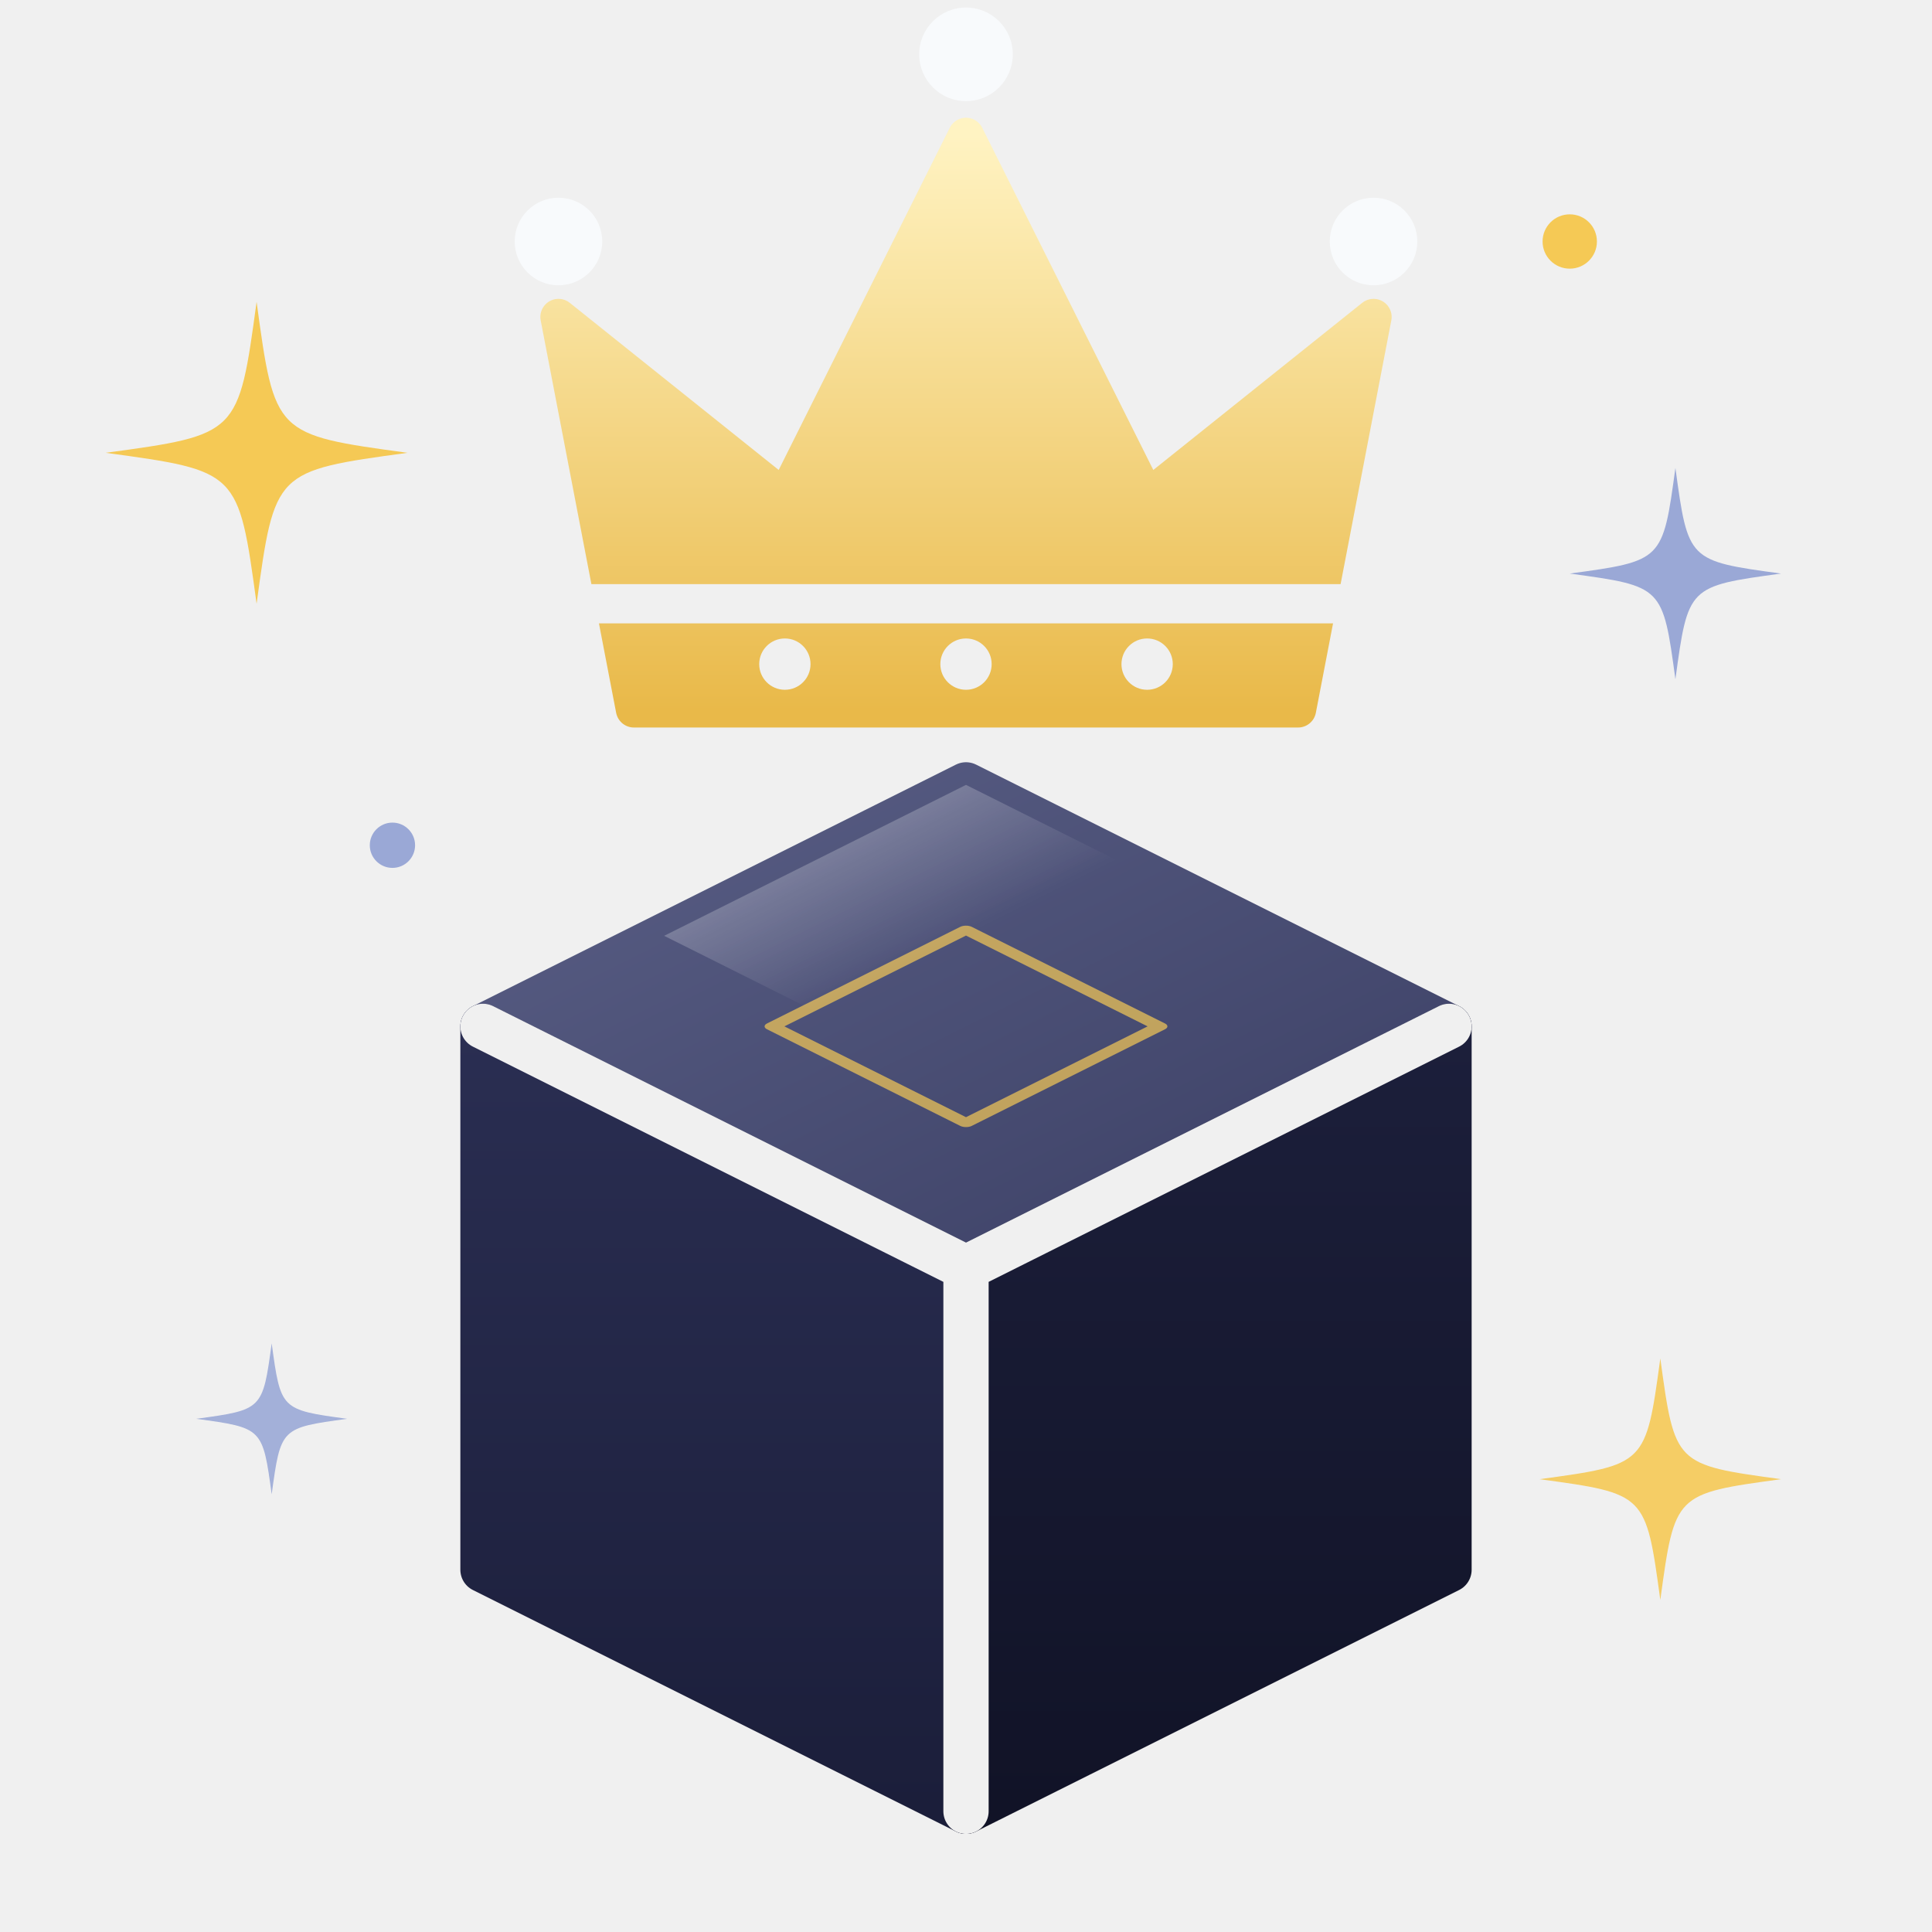
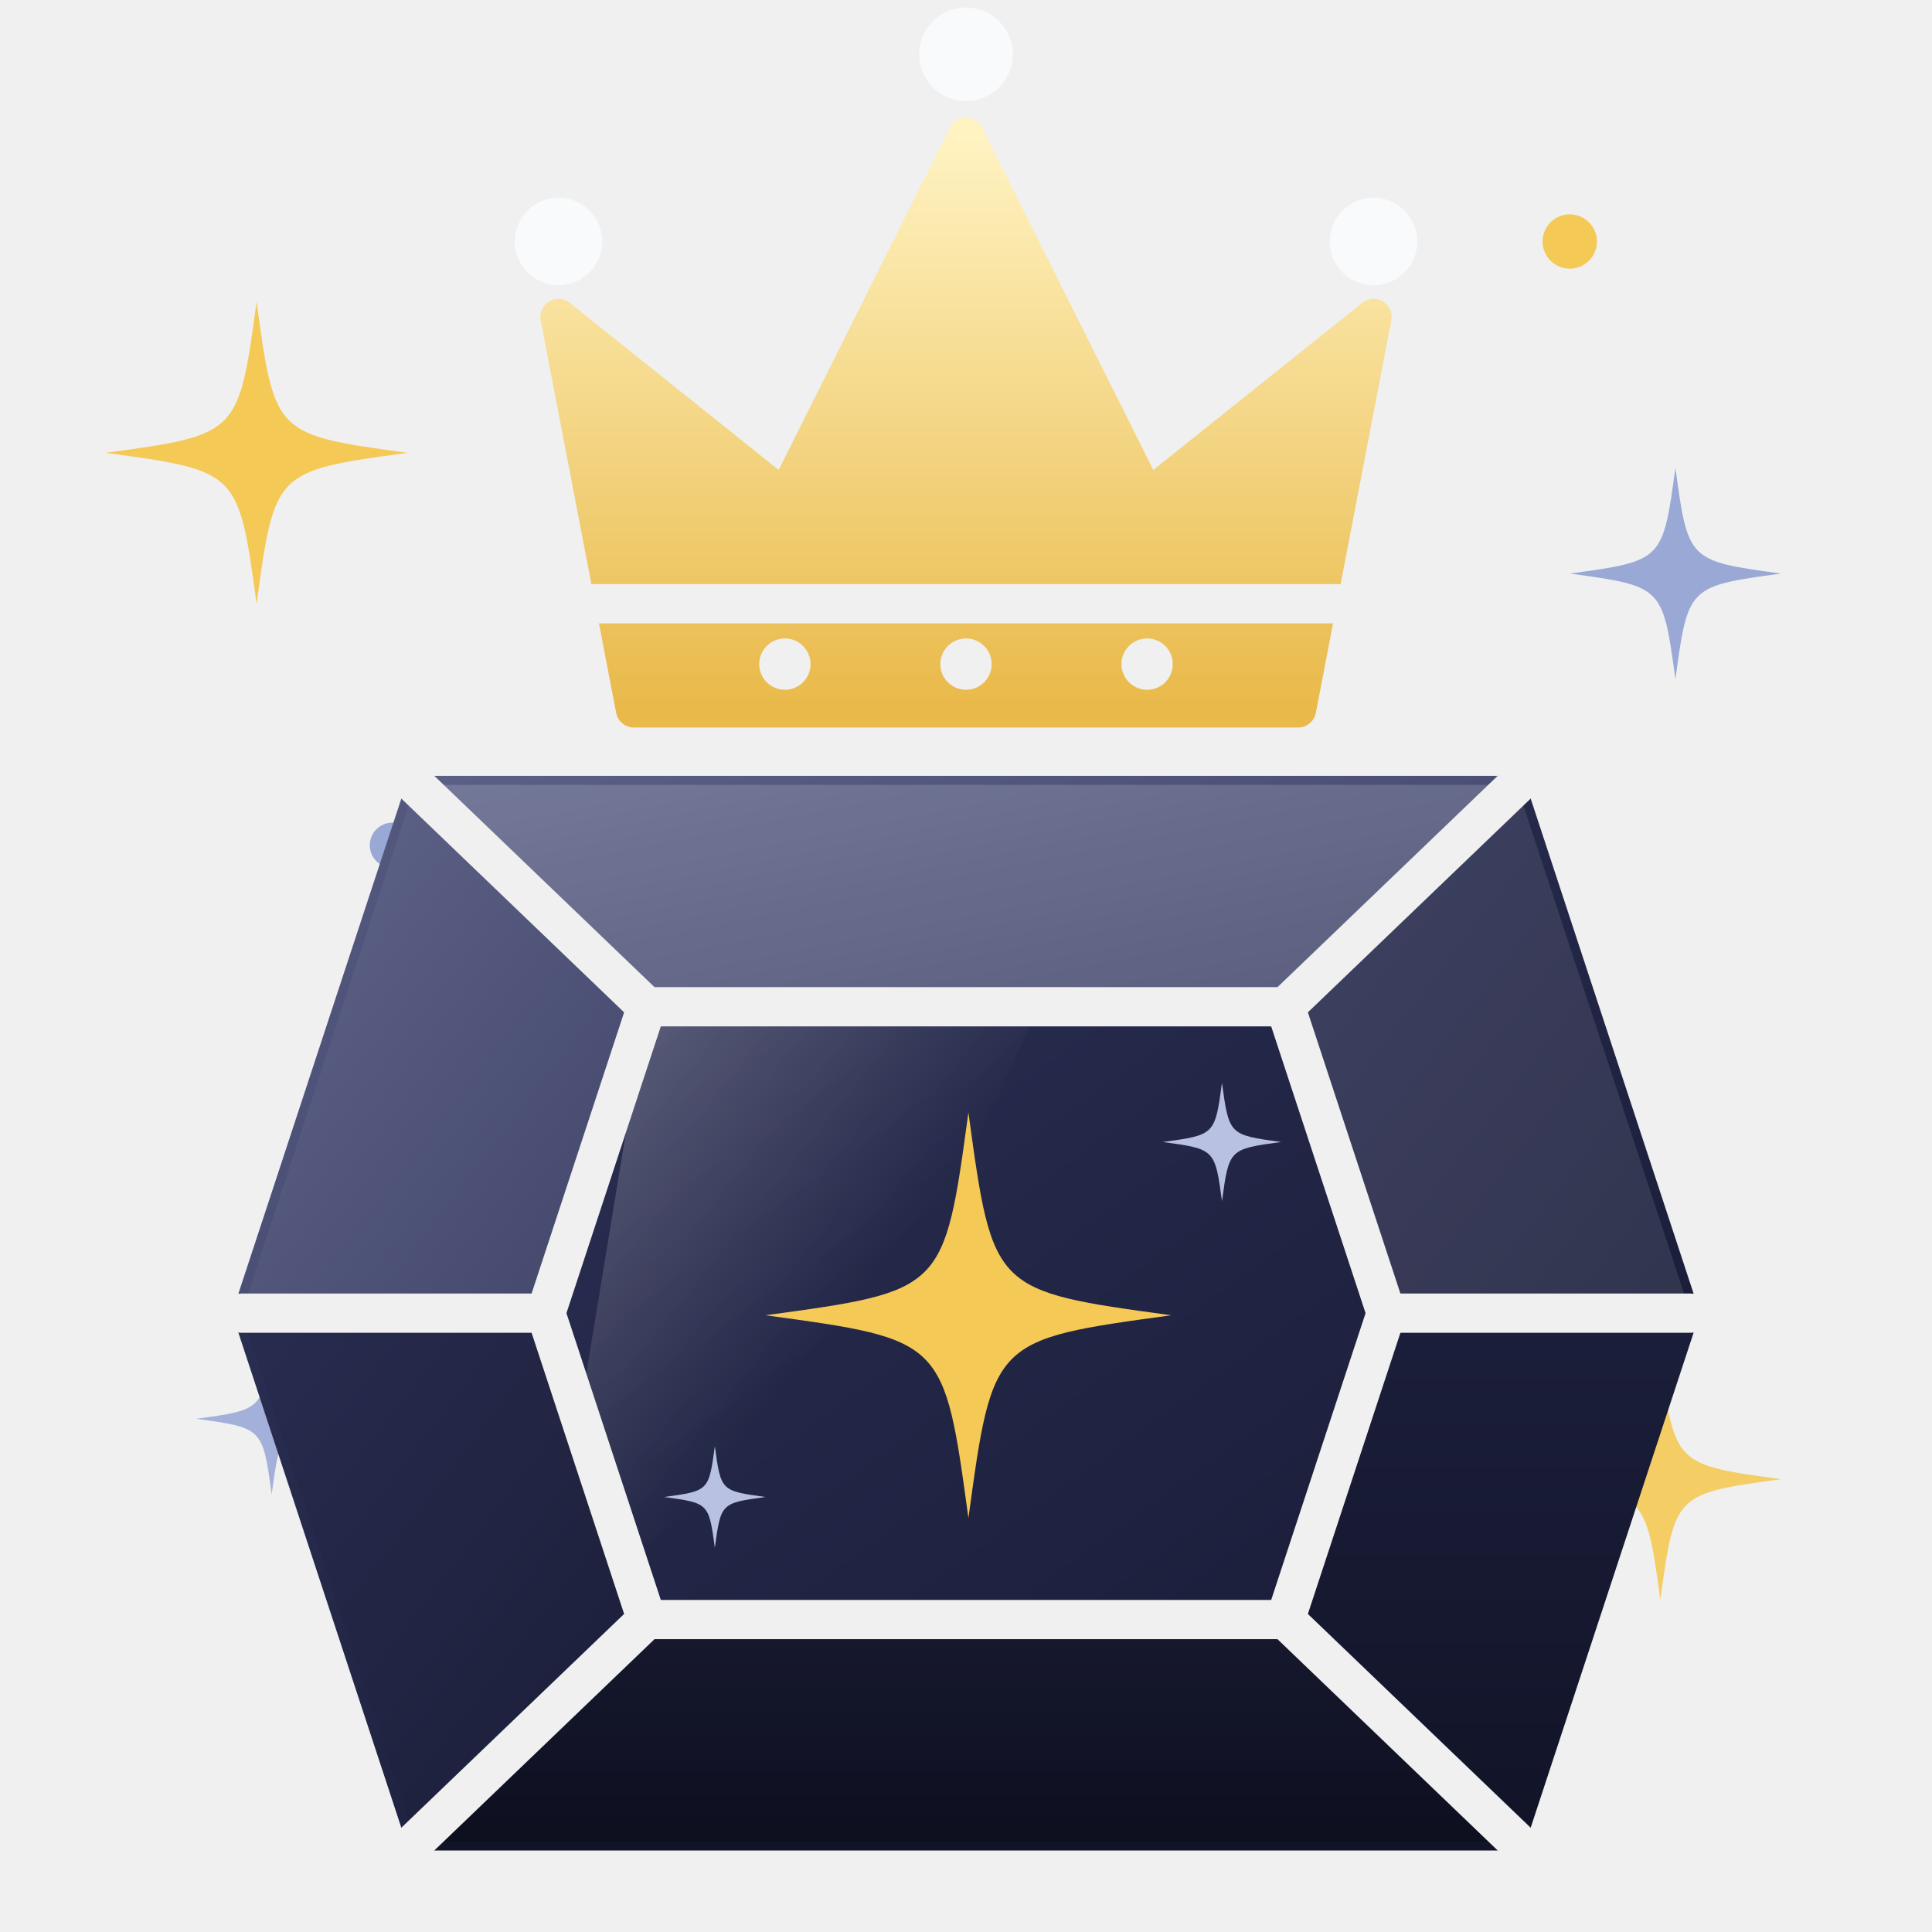
<svg xmlns="http://www.w3.org/2000/svg" viewBox="0 0 128 128" width="128" height="128" role="img" aria-label="Block Master, New Year's Day">
  <defs>
    <linearGradient id="new-years-top" x1="0" y1="0" x2="1" y2="1">
      <stop offset="0" stop-color="#5a5f86" />
      <stop offset="1" stop-color="#3a3e63" />
    </linearGradient>
-     <linearGradient id="new-years-left" x1="0" y1="0" x2="0" y2="1">
+     <linearGradient id="new-years-left" x1="0" y1="0" x2="1" y2="1">
      <stop offset="0" stop-color="#2a2e52" />
      <stop offset="1" stop-color="#1b1e3a" />
    </linearGradient>
    <linearGradient id="new-years-right" x1="0" y1="0" x2="0" y2="1">
      <stop offset="0" stop-color="#1c1f3b" />
      <stop offset="1" stop-color="#111327" />
    </linearGradient>
    <linearGradient id="new-years-crown" x1="0" y1="0" x2="0" y2="1">
      <stop offset="0" stop-color="#fff3c2" />
      <stop offset="1" stop-color="#e9b949" />
    </linearGradient>
+     <linearGradient id="new-years-table" x1="0" y1="0" x2="1" y2="1">
+       <stop offset="0" stop-color="#2a2e52" />
+       <stop offset="1" stop-color="#1b1e3a" />
+     </linearGradient>
    <linearGradient id="new-years-sheen" x1="0" y1="0" x2="1" y2="1">
-       <stop offset="0" stop-color="#ffffff" stop-opacity="0.45" />
-       <stop offset="0.5" stop-color="#ffffff" stop-opacity="0" />
+       <stop offset="0" stop-color="#ffffff" stop-opacity="0.5" />
+       <stop offset="0.55" stop-color="#ffffff" stop-opacity="0" />
    </linearGradient>
-     <mask id="new-years-cube" maskUnits="userSpaceOnUse" x="0" y="0" width="128" height="128">
+     <clipPath id="new-years-tablec">
+       <path d="M42.84,66.7 L85.16,66.7 L91.84,87 L85.16,107.3 L42.84,107.3 L36.16,87 Z" />
+     </clipPath>
+     <clipPath id="new-years-gemc">
+       <path d="M27.52,52 L100.48,52 L112,87 L100.48,122 L27.52,122 L16,87 Z" />
+     </clipPath>
+     <mask id="new-years-gem" maskUnits="userSpaceOnUse" x="0" y="0" width="128" height="128">
      <rect width="128" height="128" fill="white" />
-       <path d="M32,68 L64,84 L96,68 M64,84 L64,120" stroke="black" stroke-width="3" stroke-linecap="round" stroke-linejoin="round" fill="none" />
+       <path d="M27.52,52 L42.84,66.7 M100.48,52 L85.16,66.7 M112,87 L91.84,87 M100.48,122 L85.16,107.3 M27.52,122 L42.84,107.3 M16,87 L36.16,87 M42.84,66.7 L85.16,66.7 L91.84,87 L85.16,107.3 L42.84,107.3 L36.16,87 Z" stroke="black" stroke-width="2.6" stroke-linecap="round" stroke-linejoin="round" fill="none" />
+       <g clip-path="url(#new-years-tablec)" />
    </mask>
    <mask id="new-years-crownm" maskUnits="userSpaceOnUse" x="0" y="0" width="128" height="128">
      <rect width="128" height="128" fill="white" />
      <path d="M38,40 L90,40" stroke="black" stroke-width="2.6" />
      <circle cx="52" cy="44" r="1.7" fill="black" />
      <circle cx="64" cy="44" r="1.7" fill="black" />
      <circle cx="76" cy="44" r="1.7" fill="black" />
    </mask>
  </defs>
  <path d="M17,20 C18.2,28.8 18.2,28.8 27,30 C18.2,31.2 18.2,31.2 17,40 C15.8,31.2 15.8,31.2 7,30 C15.8,28.8 15.8,28.8 17,20 Z" fill="#f5c955" opacity="1" />
  <path d="M111,31 C111.84,37.16 111.84,37.16 118,38 C111.84,38.84 111.84,38.84 111,45 C110.16,38.84 110.16,38.84 104,38 C110.16,37.16 110.16,37.16 111,31 Z" fill="#9aa8d6" opacity="1" />
  <path d="M110,90 C110.96,97.04 110.96,97.04 118,98 C110.96,98.96 110.96,98.96 110,106 C109.04,98.96 109.04,98.96 102,98 C109.04,97.04 109.04,97.04 110,90 Z" fill="#f5c955" opacity="0.9" />
  <path d="M18,89 C18.6,93.4 18.6,93.4 23,94 C18.6,94.6 18.6,94.6 18,99 C17.4,94.6 17.4,94.6 13,94 C17.4,93.4 17.4,93.4 18,89 Z" fill="#9aa8d6" opacity="0.9" />
  <circle cx="104" cy="16" r="1.8" fill="#f5c955" />
  <circle cx="26" cy="56" r="1.5" fill="#9aa8d6" />
-   <g mask="url(#new-years-cube)" stroke-linejoin="round">
-     <path d="M32,68 L64,52 L96,68 L64,84 Z" fill="url(#new-years-top)" stroke="url(#new-years-top)" stroke-width="3" />
-     <path d="M32,68 L64,84 L64,120 L32,104 Z" fill="url(#new-years-left)" stroke="url(#new-years-left)" stroke-width="3" />
-     <path d="M64,84 L96,68 L96,104 L64,120 Z" fill="url(#new-years-right)" stroke="url(#new-years-right)" stroke-width="3" />
-     <g transform="matrix(0.32 -0.16 0.32 0.16 32 68)">
-       <path d="M30,30 L70,30 L70,70 L30,70 Z" fill="none" stroke="#f5c955" stroke-width="2.4" opacity="0.7" />
+   <g mask="url(#new-years-gem)" stroke-linejoin="round">
+     <path d="M27.52,52 L100.48,52 L85.16,66.7 L42.84,66.7 Z" fill="url(#new-years-top)" stroke="url(#new-years-top)" stroke-width="1.2" />
+     <path d="M27.52,52 L100.48,52 L85.16,66.7 L42.84,66.7 Z" fill="#ffffff" opacity="0.16" />
+     <path d="M16,87 L27.52,52 L42.84,66.7 L36.16,87 Z" fill="url(#new-years-top)" stroke="url(#new-years-top)" stroke-width="1.2" />
+     <path d="M16,87 L27.52,52 L42.84,66.7 L36.16,87 Z" fill="#ffffff" opacity="0.04" />
+     <path d="M100.48,52 L112,87 L91.84,87 L85.16,66.7 Z" fill="url(#new-years-left)" stroke="url(#new-years-left)" stroke-width="1.2" />
+     <path d="M100.48,52 L112,87 L91.84,87 L85.16,66.7 Z" fill="#ffffff" opacity="0.1" />
+     <path d="M27.52,122 L16,87 L36.16,87 L42.84,107.3 Z" fill="url(#new-years-left)" stroke="url(#new-years-left)" stroke-width="1.2" />
+     <path d="M27.52,122 L16,87 L36.16,87 L42.84,107.3 Z" fill="#000000" opacity="0.04" />
+     <path d="M112,87 L100.48,122 L85.16,107.3 L91.84,87 Z" fill="url(#new-years-right)" stroke="url(#new-years-right)" stroke-width="1.2" />
+     <path d="M100.48,122 L27.52,122 L42.84,107.3 L85.16,107.3 Z" fill="url(#new-years-right)" stroke="url(#new-years-right)" stroke-width="1.2" />
+     <path d="M100.48,122 L27.52,122 L42.84,107.3 L85.16,107.3 Z" fill="#000000" opacity="0.2" />
+     <g clip-path="url(#new-years-gemc)" />
+     <path d="M42.84,66.7 L85.16,66.7 L91.84,87 L85.16,107.3 L42.84,107.3 L36.16,87 Z" fill="url(#new-years-table)" />
+     <g clip-path="url(#new-years-tablec)">
+       <g transform="matrix(0.56 0 0 0.56 36.16 66.7)">
+         <path d="M50,12.5 C52.88,33.62 52.88,33.62 74,36.5 C52.88,39.38 52.88,39.38 50,60.5 C47.12,39.38 47.12,39.38 26,36.5 C47.12,33.62 47.12,33.62 50,12.5 Z" fill="#f5c955" opacity="1" />
+         <path d="M80,9 C80.84,15.16 80.84,15.16 87,16 C80.84,16.84 80.84,16.84 80,23 C79.16,16.84 79.16,16.84 73,16 C79.16,15.16 79.16,15.16 80,9 Z" fill="#c9d2f2" opacity="0.9" />
+         <path d="M20,52 C20.72,57.28 20.72,57.28 26,58 C20.72,58.72 20.72,58.72 20,64 C19.28,58.72 19.28,58.72 14,58 C19.28,57.28 19.28,57.28 20,52 Z" fill="#c9d2f2" opacity="0.9" />
+       </g>
+       <path d="M42.84,66.7 L68.84,66.7 L50.16,107.3 L36.16,107.3 Z" fill="url(#new-years-sheen)" opacity="0.55" />
    </g>
-     <path d="M44,62 L64,52 L84,62 L64,72 Z" fill="url(#new-years-sheen)" />
  </g>
  <g mask="url(#new-years-crownm)" stroke-linejoin="round">
    <path d="M42,47 L37,21 L52,33 L64,9 L76,33 L91,21 L86,47 Z" fill="url(#new-years-crown)" stroke="url(#new-years-crown)" stroke-width="2.4" />
  </g>
  <circle cx="37" cy="16" r="2.9" fill="#f8fafc" />
  <circle cx="64" cy="3.6" r="3.1" fill="#f8fafc" />
  <circle cx="91" cy="16" r="2.9" fill="#f8fafc" />
</svg>
